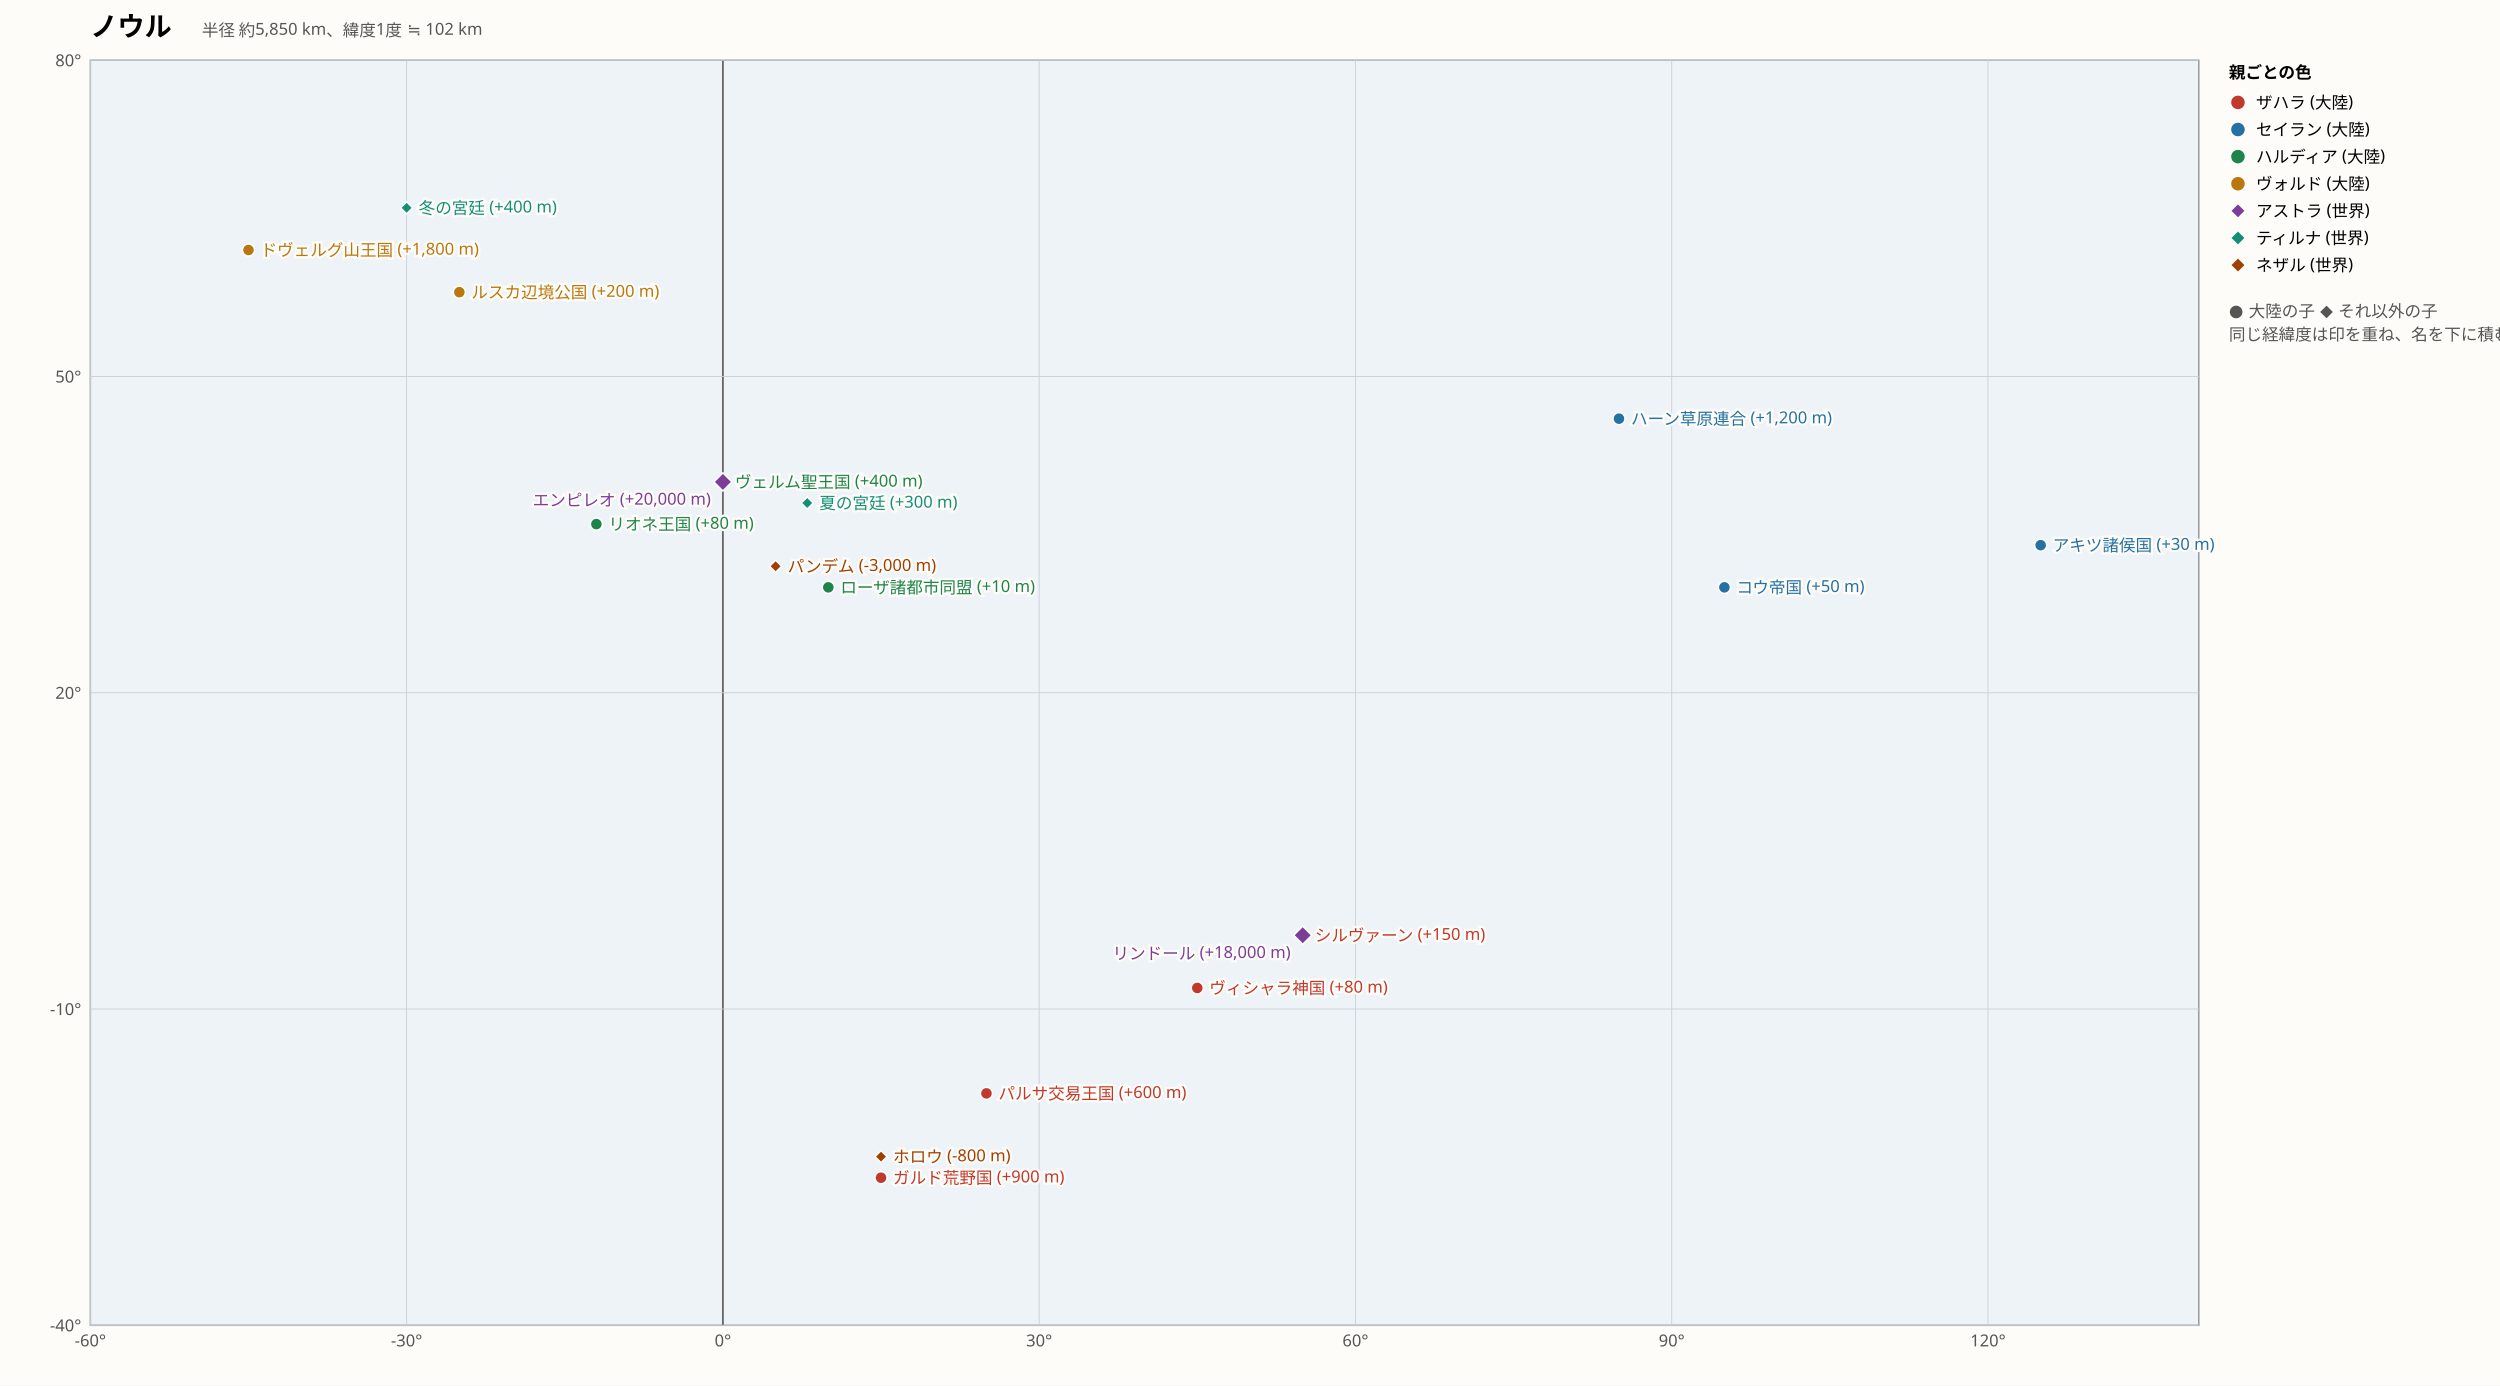
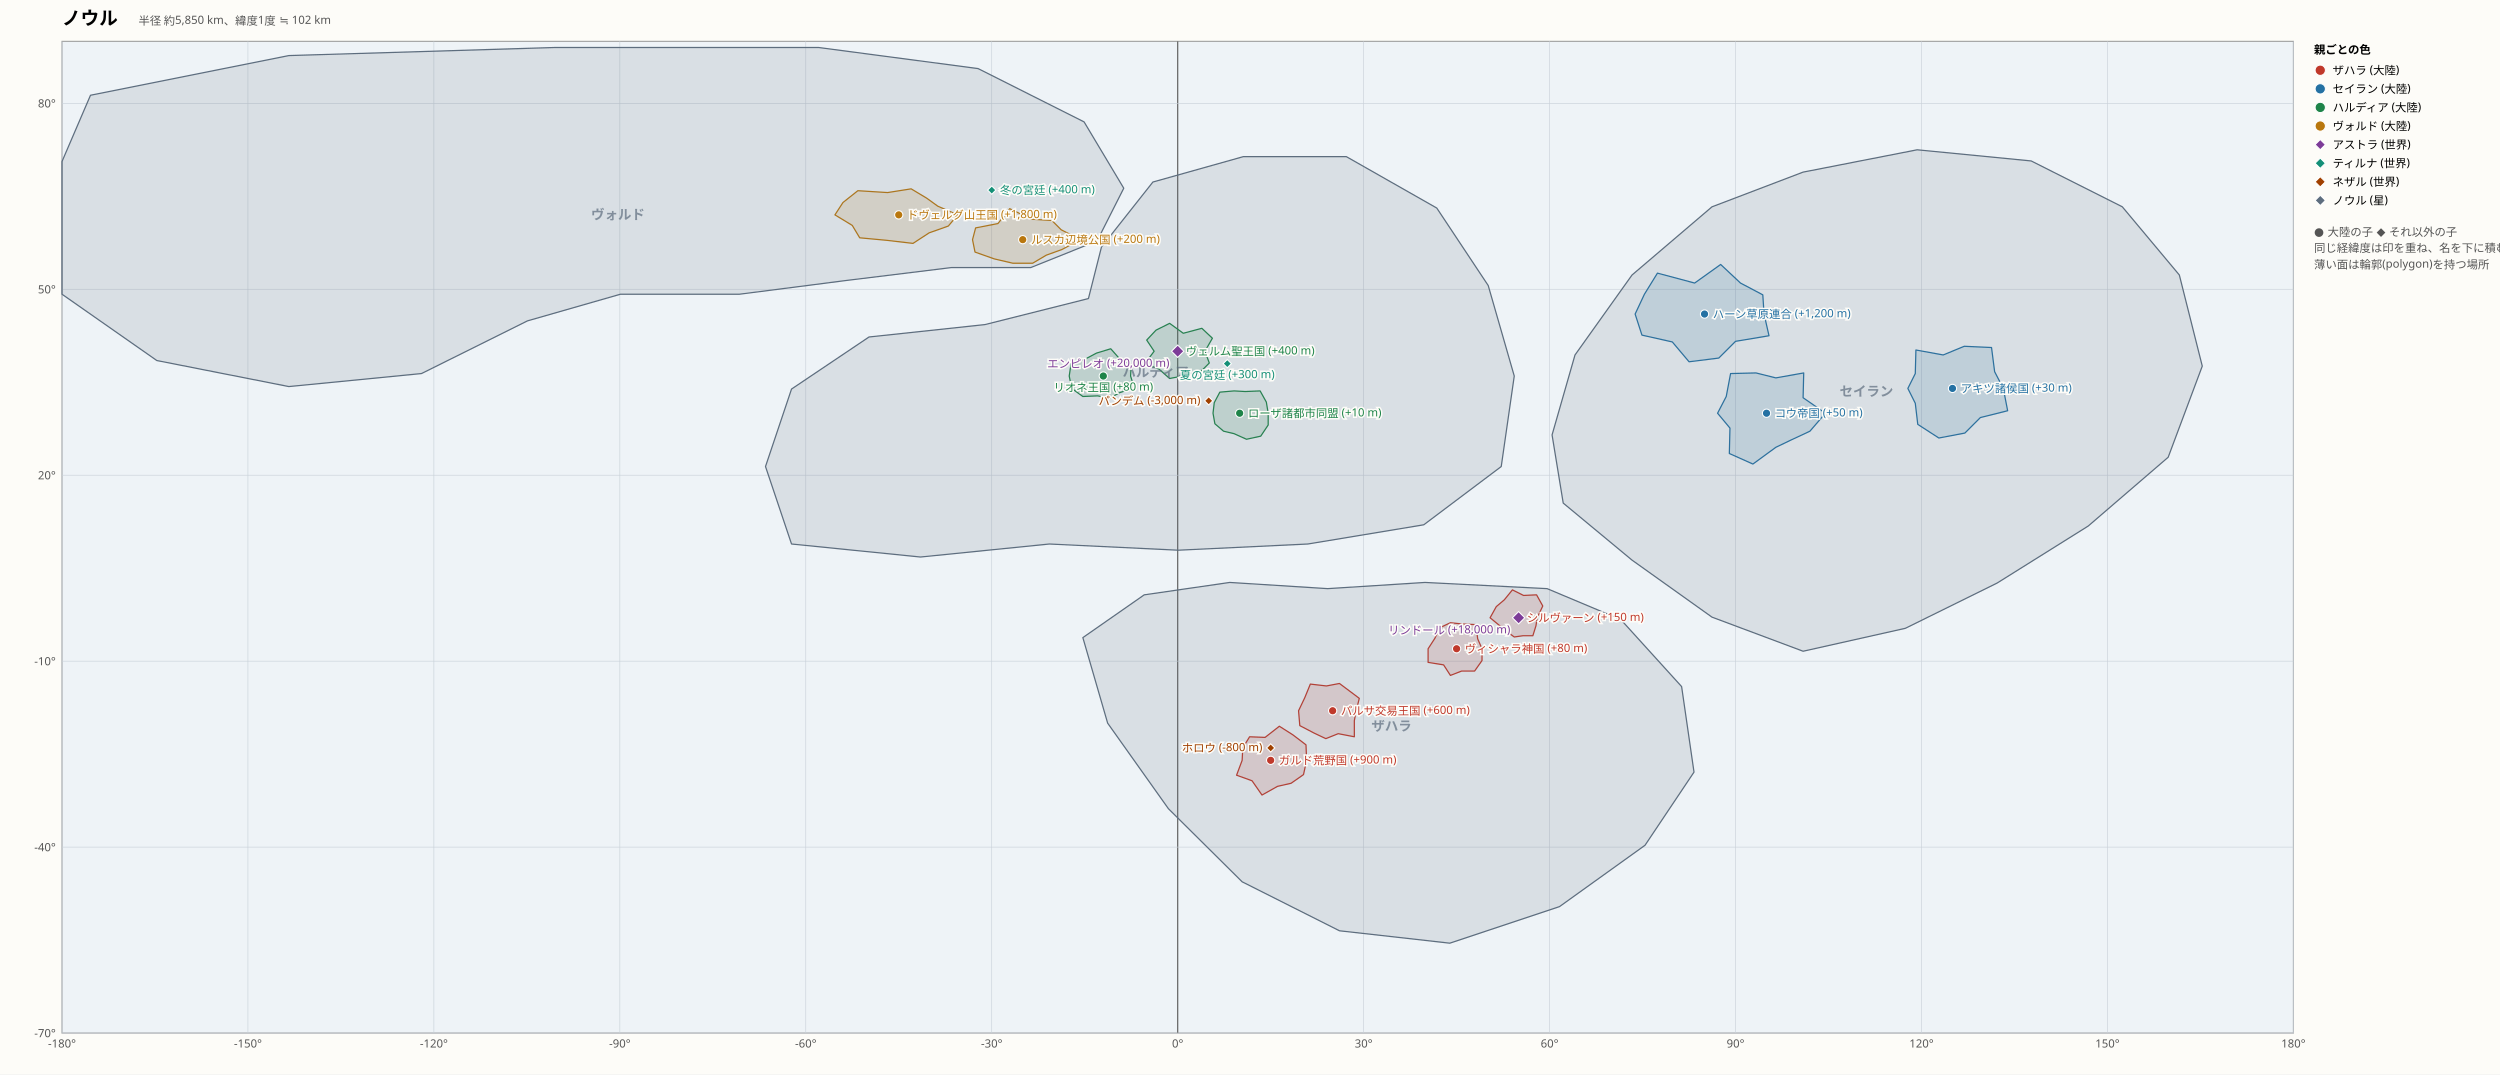
- <svg xmlns="http://www.w3.org/2000/svg" width="1660" height="920" viewBox="0 0 1660 920" font-family="sans-serif" font-size="11">
-   <rect width="1660" height="920" fill="#fdfcf8" />
-   <rect x="60.0" y="40.0" width="1400.0" height="840.0" fill="#eef3f7" stroke="#999" />
-   <line x1="60.0" y1="40.0" x2="60.0" y2="880.0" stroke="#c8d0d8" stroke-width="0.6" />
-   <text x="60.0" y="894.0" text-anchor="middle" fill="#555">-60°</text>
-   <line x1="270.0" y1="40.0" x2="270.0" y2="880.0" stroke="#c8d0d8" stroke-width="0.6" />
-   <text x="270.0" y="894.0" text-anchor="middle" fill="#555">-30°</text>
-   <line x1="480.0" y1="40.0" x2="480.0" y2="880.0" stroke="#666" stroke-width="1.2" />
-   <text x="480.0" y="894.0" text-anchor="middle" fill="#555">0°</text>
-   <line x1="690.0" y1="40.0" x2="690.0" y2="880.0" stroke="#c8d0d8" stroke-width="0.6" />
-   <text x="690.0" y="894.0" text-anchor="middle" fill="#555">30°</text>
-   <line x1="900.0" y1="40.0" x2="900.0" y2="880.0" stroke="#c8d0d8" stroke-width="0.6" />
-   <text x="900.0" y="894.0" text-anchor="middle" fill="#555">60°</text>
-   <line x1="1110.0" y1="40.0" x2="1110.0" y2="880.0" stroke="#c8d0d8" stroke-width="0.6" />
-   <text x="1110.0" y="894.0" text-anchor="middle" fill="#555">90°</text>
-   <line x1="1320.0" y1="40.0" x2="1320.0" y2="880.0" stroke="#c8d0d8" stroke-width="0.6" />
-   <text x="1320.0" y="894.0" text-anchor="middle" fill="#555">120°</text>
-   <line x1="60.0" y1="880.0" x2="1460.0" y2="880.0" stroke="#c8d0d8" stroke-width="0.6" />
-   <text x="54.0" y="884.0" text-anchor="end" fill="#555">-40°</text>
-   <line x1="60.0" y1="670.0" x2="1460.0" y2="670.0" stroke="#c8d0d8" stroke-width="0.6" />
-   <text x="54.0" y="674.0" text-anchor="end" fill="#555">-10°</text>
-   <line x1="60.0" y1="460.0" x2="1460.0" y2="460.0" stroke="#c8d0d8" stroke-width="0.6" />
+ <svg xmlns="http://www.w3.org/2000/svg" width="2420" height="1040" viewBox="0 0 2420 1040" font-family="sans-serif" font-size="11">
+   <rect width="2420" height="1040" fill="#fdfcf8" />
+   <rect x="60.0" y="40.0" width="2160.0" height="960.0" fill="#eef3f7" stroke="#999" />
+   <line x1="60.0" y1="40.0" x2="60.0" y2="1000.0" stroke="#c8d0d8" stroke-width="0.6" />
+   <text x="60.0" y="1014.0" text-anchor="middle" fill="#555">-180°</text>
+   <line x1="240.0" y1="40.0" x2="240.0" y2="1000.0" stroke="#c8d0d8" stroke-width="0.6" />
+   <text x="240.0" y="1014.0" text-anchor="middle" fill="#555">-150°</text>
+   <line x1="420.0" y1="40.0" x2="420.0" y2="1000.0" stroke="#c8d0d8" stroke-width="0.6" />
+   <text x="420.0" y="1014.0" text-anchor="middle" fill="#555">-120°</text>
+   <line x1="600.0" y1="40.0" x2="600.0" y2="1000.0" stroke="#c8d0d8" stroke-width="0.6" />
+   <text x="600.0" y="1014.0" text-anchor="middle" fill="#555">-90°</text>
+   <line x1="780.0" y1="40.0" x2="780.0" y2="1000.0" stroke="#c8d0d8" stroke-width="0.6" />
+   <text x="780.0" y="1014.0" text-anchor="middle" fill="#555">-60°</text>
+   <line x1="960.0" y1="40.0" x2="960.0" y2="1000.0" stroke="#c8d0d8" stroke-width="0.6" />
+   <text x="960.0" y="1014.0" text-anchor="middle" fill="#555">-30°</text>
+   <line x1="1140.0" y1="40.0" x2="1140.0" y2="1000.0" stroke="#666" stroke-width="1.2" />
+   <text x="1140.0" y="1014.0" text-anchor="middle" fill="#555">0°</text>
+   <line x1="1320.0" y1="40.0" x2="1320.0" y2="1000.0" stroke="#c8d0d8" stroke-width="0.6" />
+   <text x="1320.0" y="1014.0" text-anchor="middle" fill="#555">30°</text>
+   <line x1="1500.0" y1="40.0" x2="1500.0" y2="1000.0" stroke="#c8d0d8" stroke-width="0.6" />
+   <text x="1500.0" y="1014.0" text-anchor="middle" fill="#555">60°</text>
+   <line x1="1680.0" y1="40.0" x2="1680.0" y2="1000.0" stroke="#c8d0d8" stroke-width="0.6" />
+   <text x="1680.0" y="1014.0" text-anchor="middle" fill="#555">90°</text>
+   <line x1="1860.0" y1="40.0" x2="1860.0" y2="1000.0" stroke="#c8d0d8" stroke-width="0.6" />
+   <text x="1860.0" y="1014.0" text-anchor="middle" fill="#555">120°</text>
+   <line x1="2040.0" y1="40.0" x2="2040.0" y2="1000.0" stroke="#c8d0d8" stroke-width="0.6" />
+   <text x="2040.0" y="1014.0" text-anchor="middle" fill="#555">150°</text>
+   <line x1="2220.0" y1="40.0" x2="2220.0" y2="1000.0" stroke="#c8d0d8" stroke-width="0.6" />
+   <text x="2220.0" y="1014.0" text-anchor="middle" fill="#555">180°</text>
+   <line x1="60.0" y1="1000.0" x2="2220.0" y2="1000.0" stroke="#c8d0d8" stroke-width="0.6" />
+   <text x="54.0" y="1004.0" text-anchor="end" fill="#555">-70°</text>
+   <line x1="60.0" y1="820.0" x2="2220.0" y2="820.0" stroke="#c8d0d8" stroke-width="0.6" />
+   <text x="54.0" y="824.0" text-anchor="end" fill="#555">-40°</text>
+   <line x1="60.0" y1="640.0" x2="2220.0" y2="640.0" stroke="#c8d0d8" stroke-width="0.6" />
+   <text x="54.0" y="644.0" text-anchor="end" fill="#555">-10°</text>
+   <line x1="60.0" y1="460.0" x2="2220.0" y2="460.0" stroke="#c8d0d8" stroke-width="0.6" />
  <text x="54.0" y="464.0" text-anchor="end" fill="#555">20°</text>
-   <line x1="60.0" y1="250.0" x2="1460.0" y2="250.0" stroke="#c8d0d8" stroke-width="0.6" />
-   <text x="54.0" y="254.0" text-anchor="end" fill="#555">50°</text>
-   <line x1="60.0" y1="40.0" x2="1460.0" y2="40.0" stroke="#c8d0d8" stroke-width="0.6" />
-   <text x="54.0" y="44.0" text-anchor="end" fill="#555">80°</text>
+   <line x1="60.0" y1="280.0" x2="2220.0" y2="280.0" stroke="#c8d0d8" stroke-width="0.6" />
+   <text x="54.0" y="284.0" text-anchor="end" fill="#555">50°</text>
+   <line x1="60.0" y1="100.0" x2="2220.0" y2="100.0" stroke="#c8d0d8" stroke-width="0.6" />
+   <text x="54.0" y="104.0" text-anchor="end" fill="#555">80°</text>
  <text x="60" y="24" font-size="18" font-weight="bold">ノウル</text>
  <text x="134" y="24" fill="#555">半径 約5,850 km、緯度1度 ≒ 102 km</text>
-   <g>
-     <circle cx="795.0" cy="656.0" r="4.0" fill="#c0392b" stroke="#fff" stroke-width="1" />
-     <text x="803.0" y="660.0" text-anchor="start" fill="#c0392b" stroke="#fdfcf8" stroke-width="3" paint-order="stroke">ヴィシャラ神国 (+80 m)</text>
+   <g class="shape">
+     <path d="M1434.6,628.0 L1430.4,618.4 L1428.6,604.6 L1415.4,604.0 L1404.0,602.8 L1393.8,607.6 L1389.0,617.8 L1382.4,628.0 L1382.4,641.2 L1397.4,643.6 L1404.0,653.8 L1414.8,649.6 L1427.4,649.6 L1434.6,639.4 L1434.6,628.0 Z" fill="#c0392b" fill-opacity="0.15" fill-rule="evenodd" stroke="#c0392b" stroke-width="1.2" stroke-linejoin="round" />
+   </g>
+   <g class="shape">
+     <path d="M1312.8,688.0 L1315.8,676.0 L1306.2,668.8 L1296.6,661.6 L1284.0,664.0 L1268.4,662.2 L1263.0,675.4 L1257.0,688.0 L1258.2,702.4 L1272.0,709.6 L1283.4,715.0 L1295.4,710.2 L1311.0,713.2 L1311.0,697.6 L1312.8,688.0 Z" fill="#c0392b" fill-opacity="0.15" fill-rule="evenodd" stroke="#c0392b" stroke-width="1.2" stroke-linejoin="round" />
+   </g>
+   <g class="shape">
+     <path d="M1488.0,598.0 L1493.4,586.6 L1487.4,575.8 L1474.8,576.4 L1464.0,571.0 L1456.2,580.6 L1448.4,587.2 L1442.4,598.0 L1452.6,606.4 L1459.2,611.8 L1465.8,616.6 L1474.2,615.4 L1483.8,615.4 L1486.8,605.8 L1488.0,598.0 Z" fill="#c0392b" fill-opacity="0.15" fill-rule="evenodd" stroke="#c0392b" stroke-width="1.2" stroke-linejoin="round" />
+   </g>
+   <g class="shape">
+     <path d="M1264.8,736.0 L1264.2,721.0 L1251.6,711.4 L1238.4,703.0 L1224.6,713.8 L1209.6,713.2 L1203.0,724.0 L1202.4,736.0 L1197.0,750.4 L1212.0,755.8 L1221.6,769.6 L1236.6,761.2 L1249.8,758.2 L1261.8,749.8 L1264.8,736.0 Z" fill="#c0392b" fill-opacity="0.15" fill-rule="evenodd" stroke="#c0392b" stroke-width="1.2" stroke-linejoin="round" />
+   </g>
+   <g class="shape">
+     <path d="M1767.0,400.0 L1745.4,385.0 L1746.0,361.0 L1719.0,365.8 L1699.8,361.0 L1675.2,361.6 L1671.0,383.8 L1662.6,400.0 L1674.6,414.4 L1674.0,439.0 L1696.8,449.2 L1719.0,433.0 L1734.0,425.8 L1752.0,417.4 L1767.0,400.0 Z" fill="#2471a3" fill-opacity="0.15" fill-rule="evenodd" stroke="#2471a3" stroke-width="1.2" stroke-linejoin="round" />
+   </g>
+   <g class="shape">
+     <path d="M1939.2,376.0 L1930.8,359.8 L1927.8,336.4 L1901.4,335.2 L1881.0,343.6 L1854.6,338.8 L1854.0,361.6 L1846.8,376.0 L1854.0,390.4 L1856.4,410.8 L1876.8,424.0 L1902.0,419.2 L1917.0,404.2 L1943.4,397.6 L1939.2,376.0 Z" fill="#2471a3" fill-opacity="0.15" fill-rule="evenodd" stroke="#2471a3" stroke-width="1.2" stroke-linejoin="round" />
+   </g>
+   <g class="shape">
+     <path d="M1707.6,304.0 L1706.4,285.4 L1684.8,274.0 L1665.6,256.0 L1640.4,274.0 L1604.4,264.4 L1591.8,284.8 L1582.8,304.0 L1589.4,324.4 L1618.8,331.0 L1635.0,350.2 L1663.8,346.6 L1680.0,330.4 L1712.4,325.0 L1707.6,304.0 Z" fill="#2471a3" fill-opacity="0.15" fill-rule="evenodd" stroke="#2471a3" stroke-width="1.2" stroke-linejoin="round" />
+   </g>
+   <g class="shape">
+     <path d="M1166.4,340.0 L1173.6,327.4 L1163.4,317.8 L1145.4,322.6 L1132.2,313.0 L1119.0,319.6 L1110.0,329.2 L1117.2,340.0 L1108.2,352.0 L1122.0,357.4 L1132.2,366.4 L1147.2,363.4 L1161.6,360.4 L1170.6,351.4 L1166.4,340.0 Z" fill="#1e8449" fill-opacity="0.15" fill-rule="evenodd" stroke="#1e8449" stroke-width="1.2" stroke-linejoin="round" />
+   </g>
+   <g class="shape">
+     <path d="M1094.4,364.0 L1095.0,353.2 L1084.2,347.8 L1075.2,337.6 L1061.4,341.8 L1051.2,347.2 L1036.8,352.0 L1035.0,364.0 L1037.4,376.0 L1048.2,383.8 L1062.6,383.2 L1074.0,385.6 L1083.6,380.2 L1098.0,375.4 L1094.4,364.0 Z" fill="#1e8449" fill-opacity="0.15" fill-rule="evenodd" stroke="#1e8449" stroke-width="1.2" stroke-linejoin="round" />
+   </g>
+   <g class="shape">
+     <path d="M1227.6,400.0 L1225.8,389.2 L1219.8,378.4 L1205.4,379.0 L1194.6,378.4 L1180.8,379.6 L1175.4,389.8 L1174.2,400.0 L1176.0,410.2 L1184.4,417.4 L1194.6,419.8 L1206.6,425.2 L1220.4,422.2 L1227.6,411.4 L1227.6,400.0 Z" fill="#1e8449" fill-opacity="0.15" fill-rule="evenodd" stroke="#1e8449" stroke-width="1.2" stroke-linejoin="round" />
+   </g>
+   <g class="shape">
+     <path d="M927.0,208.0 L907.8,199.6 L897.0,191.8 L882.0,182.8 L859.2,186.4 L830.4,184.6 L816.0,196.0 L808.2,208.0 L825.0,218.2 L832.2,230.2 L858.0,232.6 L883.8,235.6 L899.4,225.4 L918.0,218.8 L927.0,208.0 Z" fill="#b9770e" fill-opacity="0.15" fill-rule="evenodd" stroke="#b9770e" stroke-width="1.2" stroke-linejoin="round" />
+   </g>
+   <g class="shape">
+     <path d="M1045.8,232.0 L1027.2,222.4 L1018.2,213.4 L998.4,212.2 L977.4,202.0 L966.0,216.4 L944.4,220.6 L941.4,232.0 L943.8,244.0 L962.4,250.6 L980.4,254.8 L999.6,254.8 L1012.8,247.0 L1027.8,241.6 L1045.8,232.0 Z" fill="#b9770e" fill-opacity="0.15" fill-rule="evenodd" stroke="#b9770e" stroke-width="1.2" stroke-linejoin="round" />
+   </g>
+   <g class="shape">
+     <path d="M766.2,526.6 L891.0,539.2 L1015.8,526.6 L1140.6,532.6 L1266.0,526.6 L1378.2,508.0 L1453.2,451.6 L1465.8,364.0 L1440.6,276.4 L1390.8,201.4 L1303.2,151.6 L1203.6,151.6 L1116.0,176.2 L1066.2,239.2 L1053.6,289.0 L953.4,314.2 L841.2,326.2 L766.2,376.6 L741.0,451.6 L766.2,526.6 Z" fill="#5d6d7e" fill-opacity="0.15" fill-rule="evenodd" stroke="#5d6d7e" stroke-width="1.2" stroke-linejoin="round" />
+     <text x="1118.6" y="364.7" text-anchor="middle" font-size="13" font-weight="bold" fill="#5d6d7e" fill-opacity="0.7">ハルディア</text>
+   </g>
+   <g class="shape">
+     <path d="M1513.2,487.0 L1579.8,542.2 L1657.2,597.4 L1745.4,630.4 L1844.4,608.2 L1933.2,564.4 L2021.4,509.2 L2098.8,442.6 L2131.8,354.4 L2109.6,266.2 L2054.4,200.2 L1966.2,155.8 L1855.8,145.0 L1745.4,166.6 L1657.2,200.2 L1579.8,266.2 L1524.6,343.6 L1502.4,421.0 L1513.2,487.0 Z" fill="#5d6d7e" fill-opacity="0.15" fill-rule="evenodd" stroke="#5d6d7e" stroke-width="1.2" stroke-linejoin="round" />
+     <text x="1806.7" y="383.4" text-anchor="middle" font-size="13" font-weight="bold" fill="#5d6d7e" fill-opacity="0.7">セイラン</text>
+   </g>
+   <g class="shape">
+     <path d="M1048.2,617.2 L1107.6,575.8 L1190.4,563.8 L1285.2,569.8 L1379.4,563.8 L1497.6,569.8 L1569.0,599.8 L1627.8,664.6 L1639.8,747.4 L1592.4,818.2 L1509.6,877.6 L1403.4,913.0 L1296.6,901.0 L1202.4,853.6 L1131.0,782.8 L1072.2,700.0 L1048.2,617.2 Z" fill="#5d6d7e" fill-opacity="0.15" fill-rule="evenodd" stroke="#5d6d7e" stroke-width="1.2" stroke-linejoin="round" />
+     <text x="1347.0" y="707.4" text-anchor="middle" font-size="13" font-weight="bold" fill="#5d6d7e" fill-opacity="0.7">ザハラ</text>
+   </g>
+   <g class="shape">
+     <path d="M60.0,284.8 L151.8,349.0 L279.6,374.2 L408.0,361.6 L510.6,310.6 L600.6,284.8 L715.8,284.8 L818.4,271.6 L921.0,259.0 L997.8,259.0 L1062.0,233.2 L1087.8,182.2 L1049.4,118.0 L946.8,66.4 L792.6,46.0 L536.4,46.0 L279.6,53.8 L87.6,92.2 L60.0,156.4 L60.0,284.8 Z" fill="#5d6d7e" fill-opacity="0.15" fill-rule="evenodd" stroke="#5d6d7e" stroke-width="1.2" stroke-linejoin="round" />
+     <text x="598.2" y="212.3" text-anchor="middle" font-size="13" font-weight="bold" fill="#5d6d7e" fill-opacity="0.7">ヴォルド</text>
  </g>
  <g>
-     <circle cx="655.0" cy="726.0" r="4.0" fill="#c0392b" stroke="#fff" stroke-width="1" />
-     <text x="663.0" y="730.0" text-anchor="start" fill="#c0392b" stroke="#fdfcf8" stroke-width="3" paint-order="stroke">パルサ交易王国 (+600 m)</text>
+     <circle cx="1410.0" cy="628.0" r="4.0" fill="#c0392b" stroke="#fff" stroke-width="1" />
+     <text x="1418.0" y="632.0" text-anchor="start" fill="#c0392b" stroke="#fdfcf8" stroke-width="3" paint-order="stroke">ヴィシャラ神国 (+80 m)</text>
  </g>
  <g>
-     <circle cx="865.0" cy="621.0" r="4.0" fill="#c0392b" stroke="#fff" stroke-width="1" />
-     <text x="873.0" y="625.0" text-anchor="start" fill="#c0392b" stroke="#fdfcf8" stroke-width="3" paint-order="stroke">シルヴァーン (+150 m)</text>
+     <circle cx="1290.0" cy="688.0" r="4.0" fill="#c0392b" stroke="#fff" stroke-width="1" />
+     <text x="1298.0" y="692.0" text-anchor="start" fill="#c0392b" stroke="#fdfcf8" stroke-width="3" paint-order="stroke">パルサ交易王国 (+600 m)</text>
  </g>
  <g>
-     <path d="M865.0,615.0 L871.0,621.0 L865.0,627.0 L859.0,621.0 Z" fill="#7d3c98" stroke="#fff" stroke-width="1" />
-     <text x="857.0" y="637.0" text-anchor="end" fill="#7d3c98" stroke="#fdfcf8" stroke-width="3" paint-order="stroke">リンドール (+18,000 m)</text>
+     <circle cx="1470.0" cy="598.0" r="4.0" fill="#c0392b" stroke="#fff" stroke-width="1" />
+     <text x="1478.0" y="602.0" text-anchor="start" fill="#c0392b" stroke="#fdfcf8" stroke-width="3" paint-order="stroke">シルヴァーン (+150 m)</text>
  </g>
  <g>
-     <circle cx="585.0" cy="782.0" r="4.0" fill="#c0392b" stroke="#fff" stroke-width="1" />
-     <text x="593.0" y="786.0" text-anchor="start" fill="#c0392b" stroke="#fdfcf8" stroke-width="3" paint-order="stroke">ガルド荒野国 (+900 m)</text>
+     <path d="M1470.0,592.0 L1476.0,598.0 L1470.0,604.0 L1464.0,598.0 Z" fill="#7d3c98" stroke="#fff" stroke-width="1" />
+     <text x="1462.0" y="614.0" text-anchor="end" fill="#7d3c98" stroke="#fdfcf8" stroke-width="3" paint-order="stroke">リンドール (+18,000 m)</text>
  </g>
  <g>
-     <circle cx="1145.0" cy="390.0" r="4.0" fill="#2471a3" stroke="#fff" stroke-width="1" />
-     <text x="1153.0" y="394.0" text-anchor="start" fill="#2471a3" stroke="#fdfcf8" stroke-width="3" paint-order="stroke">コウ帝国 (+50 m)</text>
+     <circle cx="1230.0" cy="736.0" r="4.0" fill="#c0392b" stroke="#fff" stroke-width="1" />
+     <text x="1238.0" y="740.0" text-anchor="start" fill="#c0392b" stroke="#fdfcf8" stroke-width="3" paint-order="stroke">ガルド荒野国 (+900 m)</text>
  </g>
  <g>
-     <circle cx="1355.0" cy="362.0" r="4.0" fill="#2471a3" stroke="#fff" stroke-width="1" />
-     <text x="1363.0" y="366.0" text-anchor="start" fill="#2471a3" stroke="#fdfcf8" stroke-width="3" paint-order="stroke">アキツ諸侯国 (+30 m)</text>
+     <circle cx="1710.0" cy="400.0" r="4.0" fill="#2471a3" stroke="#fff" stroke-width="1" />
+     <text x="1718.0" y="404.0" text-anchor="start" fill="#2471a3" stroke="#fdfcf8" stroke-width="3" paint-order="stroke">コウ帝国 (+50 m)</text>
  </g>
  <g>
-     <circle cx="1075.0" cy="278.0" r="4.0" fill="#2471a3" stroke="#fff" stroke-width="1" />
-     <text x="1083.0" y="282.0" text-anchor="start" fill="#2471a3" stroke="#fdfcf8" stroke-width="3" paint-order="stroke">ハーン草原連合 (+1,200 m)</text>
+     <circle cx="1890.0" cy="376.0" r="4.0" fill="#2471a3" stroke="#fff" stroke-width="1" />
+     <text x="1898.0" y="380.0" text-anchor="start" fill="#2471a3" stroke="#fdfcf8" stroke-width="3" paint-order="stroke">アキツ諸侯国 (+30 m)</text>
  </g>
  <g>
-     <circle cx="480.0" cy="320.0" r="4.0" fill="#1e8449" stroke="#fff" stroke-width="1" />
-     <text x="488.0" y="324.0" text-anchor="start" fill="#1e8449" stroke="#fdfcf8" stroke-width="3" paint-order="stroke">ヴェルム聖王国 (+400 m)</text>
+     <circle cx="1650.0" cy="304.0" r="4.0" fill="#2471a3" stroke="#fff" stroke-width="1" />
+     <text x="1658.0" y="308.0" text-anchor="start" fill="#2471a3" stroke="#fdfcf8" stroke-width="3" paint-order="stroke">ハーン草原連合 (+1,200 m)</text>
  </g>
  <g>
-     <path d="M480.0,314.0 L486.0,320.0 L480.0,326.0 L474.0,320.0 Z" fill="#7d3c98" stroke="#fff" stroke-width="1" />
-     <text x="472.0" y="336.0" text-anchor="end" fill="#7d3c98" stroke="#fdfcf8" stroke-width="3" paint-order="stroke">エンピレオ (+20,000 m)</text>
+     <circle cx="1140.0" cy="340.0" r="4.0" fill="#1e8449" stroke="#fff" stroke-width="1" />
+     <text x="1148.0" y="344.0" text-anchor="start" fill="#1e8449" stroke="#fdfcf8" stroke-width="3" paint-order="stroke">ヴェルム聖王国 (+400 m)</text>
  </g>
  <g>
-     <circle cx="396.0" cy="348.0" r="4.0" fill="#1e8449" stroke="#fff" stroke-width="1" />
-     <text x="404.0" y="352.0" text-anchor="start" fill="#1e8449" stroke="#fdfcf8" stroke-width="3" paint-order="stroke">リオネ王国 (+80 m)</text>
+     <path d="M1140.0,334.0 L1146.0,340.0 L1140.0,346.0 L1134.0,340.0 Z" fill="#7d3c98" stroke="#fff" stroke-width="1" />
+     <text x="1132.0" y="356.0" text-anchor="end" fill="#7d3c98" stroke="#fdfcf8" stroke-width="3" paint-order="stroke">エンピレオ (+20,000 m)</text>
  </g>
  <g>
-     <circle cx="550.0" cy="390.0" r="4.0" fill="#1e8449" stroke="#fff" stroke-width="1" />
-     <text x="558.0" y="394.0" text-anchor="start" fill="#1e8449" stroke="#fdfcf8" stroke-width="3" paint-order="stroke">ローザ諸都市同盟 (+10 m)</text>
+     <circle cx="1068.0" cy="364.0" r="4.0" fill="#1e8449" stroke="#fff" stroke-width="1" />
+     <text x="1068.0" y="379.0" text-anchor="middle" fill="#1e8449" stroke="#fdfcf8" stroke-width="3" paint-order="stroke">リオネ王国 (+80 m)</text>
  </g>
  <g>
-     <circle cx="165.0" cy="166.0" r="4.0" fill="#b9770e" stroke="#fff" stroke-width="1" />
-     <text x="173.0" y="170.0" text-anchor="start" fill="#b9770e" stroke="#fdfcf8" stroke-width="3" paint-order="stroke">ドヴェルグ山王国 (+1,800 m)</text>
+     <circle cx="1200.0" cy="400.0" r="4.0" fill="#1e8449" stroke="#fff" stroke-width="1" />
+     <text x="1208.0" y="404.0" text-anchor="start" fill="#1e8449" stroke="#fdfcf8" stroke-width="3" paint-order="stroke">ローザ諸都市同盟 (+10 m)</text>
  </g>
  <g>
-     <circle cx="305.0" cy="194.0" r="4.0" fill="#b9770e" stroke="#fff" stroke-width="1" />
-     <text x="313.0" y="198.0" text-anchor="start" fill="#b9770e" stroke="#fdfcf8" stroke-width="3" paint-order="stroke">ルスカ辺境公国 (+200 m)</text>
+     <circle cx="870.0" cy="208.0" r="4.0" fill="#b9770e" stroke="#fff" stroke-width="1" />
+     <text x="878.0" y="212.0" text-anchor="start" fill="#b9770e" stroke="#fdfcf8" stroke-width="3" paint-order="stroke">ドヴェルグ山王国 (+1,800 m)</text>
  </g>
  <g>
-     <path d="M536.0,330.0 L540.0,334.0 L536.0,338.0 L532.0,334.0 Z" fill="#148f77" stroke="#fff" stroke-width="1" />
-     <text x="544.0" y="338.0" text-anchor="start" fill="#148f77" stroke="#fdfcf8" stroke-width="3" paint-order="stroke">夏の宮廷 (+300 m)</text>
+     <circle cx="990.0" cy="232.0" r="4.0" fill="#b9770e" stroke="#fff" stroke-width="1" />
+     <text x="998.0" y="236.0" text-anchor="start" fill="#b9770e" stroke="#fdfcf8" stroke-width="3" paint-order="stroke">ルスカ辺境公国 (+200 m)</text>
  </g>
  <g>
-     <path d="M270.0,134.0 L274.0,138.0 L270.0,142.0 L266.0,138.0 Z" fill="#148f77" stroke="#fff" stroke-width="1" />
-     <text x="278.0" y="142.0" text-anchor="start" fill="#148f77" stroke="#fdfcf8" stroke-width="3" paint-order="stroke">冬の宮廷 (+400 m)</text>
+     <path d="M1188.0,348.0 L1192.0,352.0 L1188.0,356.0 L1184.0,352.0 Z" fill="#148f77" stroke="#fff" stroke-width="1" />
+     <text x="1188.0" y="367.0" text-anchor="middle" fill="#148f77" stroke="#fdfcf8" stroke-width="3" paint-order="stroke">夏の宮廷 (+300 m)</text>
  </g>
  <g>
-     <path d="M515.0,372.0 L519.0,376.0 L515.0,380.0 L511.0,376.0 Z" fill="#a04000" stroke="#fff" stroke-width="1" />
-     <text x="523.0" y="380.0" text-anchor="start" fill="#a04000" stroke="#fdfcf8" stroke-width="3" paint-order="stroke">パンデム (-3,000 m)</text>
+     <path d="M960.0,180.0 L964.0,184.0 L960.0,188.0 L956.0,184.0 Z" fill="#148f77" stroke="#fff" stroke-width="1" />
+     <text x="968.0" y="188.0" text-anchor="start" fill="#148f77" stroke="#fdfcf8" stroke-width="3" paint-order="stroke">冬の宮廷 (+400 m)</text>
  </g>
  <g>
-     <path d="M585.0,764.0 L589.0,768.0 L585.0,772.0 L581.0,768.0 Z" fill="#a04000" stroke="#fff" stroke-width="1" />
-     <text x="593.0" y="772.0" text-anchor="start" fill="#a04000" stroke="#fdfcf8" stroke-width="3" paint-order="stroke">ホロウ (-800 m)</text>
+     <path d="M1170.0,384.0 L1174.0,388.0 L1170.0,392.0 L1166.0,388.0 Z" fill="#a04000" stroke="#fff" stroke-width="1" />
+     <text x="1162.0" y="392.0" text-anchor="end" fill="#a04000" stroke="#fdfcf8" stroke-width="3" paint-order="stroke">パンデム (-3,000 m)</text>
  </g>
-   <text x="1480" y="52" font-weight="bold">親ごとの色</text>
-   <circle cx="1486.0" cy="68.0" r="5.0" fill="#c0392b" stroke="#fff" stroke-width="1" />
-   <text x="1498" y="72">ザハラ (大陸)</text>
-   <circle cx="1486.0" cy="86.0" r="5.0" fill="#2471a3" stroke="#fff" stroke-width="1" />
-   <text x="1498" y="90">セイラン (大陸)</text>
-   <circle cx="1486.0" cy="104.0" r="5.0" fill="#1e8449" stroke="#fff" stroke-width="1" />
-   <text x="1498" y="108">ハルディア (大陸)</text>
-   <circle cx="1486.0" cy="122.0" r="5.0" fill="#b9770e" stroke="#fff" stroke-width="1" />
-   <text x="1498" y="126">ヴォルド (大陸)</text>
-   <path d="M1486.0,135.0 L1491.0,140.0 L1486.0,145.0 L1481.0,140.0 Z" fill="#7d3c98" stroke="#fff" stroke-width="1" />
-   <text x="1498" y="144">アストラ (世界)</text>
-   <path d="M1486.0,153.0 L1491.0,158.0 L1486.0,163.0 L1481.0,158.0 Z" fill="#148f77" stroke="#fff" stroke-width="1" />
-   <text x="1498" y="162">ティルナ (世界)</text>
-   <path d="M1486.0,171.0 L1491.0,176.0 L1486.0,181.0 L1481.0,176.0 Z" fill="#a04000" stroke="#fff" stroke-width="1" />
-   <text x="1498" y="180">ネザル (世界)</text>
-   <text x="1480" y="210" fill="#555">● 大陸の子  ◆ それ以外の子</text>
-   <text x="1480" y="226" fill="#555">同じ経緯度は印を重ね、名を下に積む</text>
+   <g>
+     <path d="M1230.0,720.0 L1234.0,724.0 L1230.0,728.0 L1226.0,724.0 Z" fill="#a04000" stroke="#fff" stroke-width="1" />
+     <text x="1222.0" y="728.0" text-anchor="end" fill="#a04000" stroke="#fdfcf8" stroke-width="3" paint-order="stroke">ホロウ (-800 m)</text>
+   </g>
+   <text x="2240" y="52" font-weight="bold">親ごとの色</text>
+   <circle cx="2246.0" cy="68.0" r="5.0" fill="#c0392b" stroke="#fff" stroke-width="1" />
+   <text x="2258" y="72">ザハラ (大陸)</text>
+   <circle cx="2246.0" cy="86.0" r="5.0" fill="#2471a3" stroke="#fff" stroke-width="1" />
+   <text x="2258" y="90">セイラン (大陸)</text>
+   <circle cx="2246.0" cy="104.0" r="5.0" fill="#1e8449" stroke="#fff" stroke-width="1" />
+   <text x="2258" y="108">ハルディア (大陸)</text>
+   <circle cx="2246.0" cy="122.0" r="5.0" fill="#b9770e" stroke="#fff" stroke-width="1" />
+   <text x="2258" y="126">ヴォルド (大陸)</text>
+   <path d="M2246.0,135.0 L2251.0,140.0 L2246.0,145.0 L2241.0,140.0 Z" fill="#7d3c98" stroke="#fff" stroke-width="1" />
+   <text x="2258" y="144">アストラ (世界)</text>
+   <path d="M2246.0,153.0 L2251.0,158.0 L2246.0,163.0 L2241.0,158.0 Z" fill="#148f77" stroke="#fff" stroke-width="1" />
+   <text x="2258" y="162">ティルナ (世界)</text>
+   <path d="M2246.0,171.0 L2251.0,176.0 L2246.0,181.0 L2241.0,176.0 Z" fill="#a04000" stroke="#fff" stroke-width="1" />
+   <text x="2258" y="180">ネザル (世界)</text>
+   <path d="M2246.0,189.0 L2251.0,194.0 L2246.0,199.0 L2241.0,194.0 Z" fill="#5d6d7e" stroke="#fff" stroke-width="1" />
+   <text x="2258" y="198">ノウル (星)</text>
+   <text x="2240" y="228" fill="#555">● 大陸の子  ◆ それ以外の子</text>
+   <text x="2240" y="244" fill="#555">同じ経緯度は印を重ね、名を下に積む</text>
+   <text x="2240" y="260" fill="#555">薄い面は輪郭(polygon)を持つ場所</text>
</svg>
